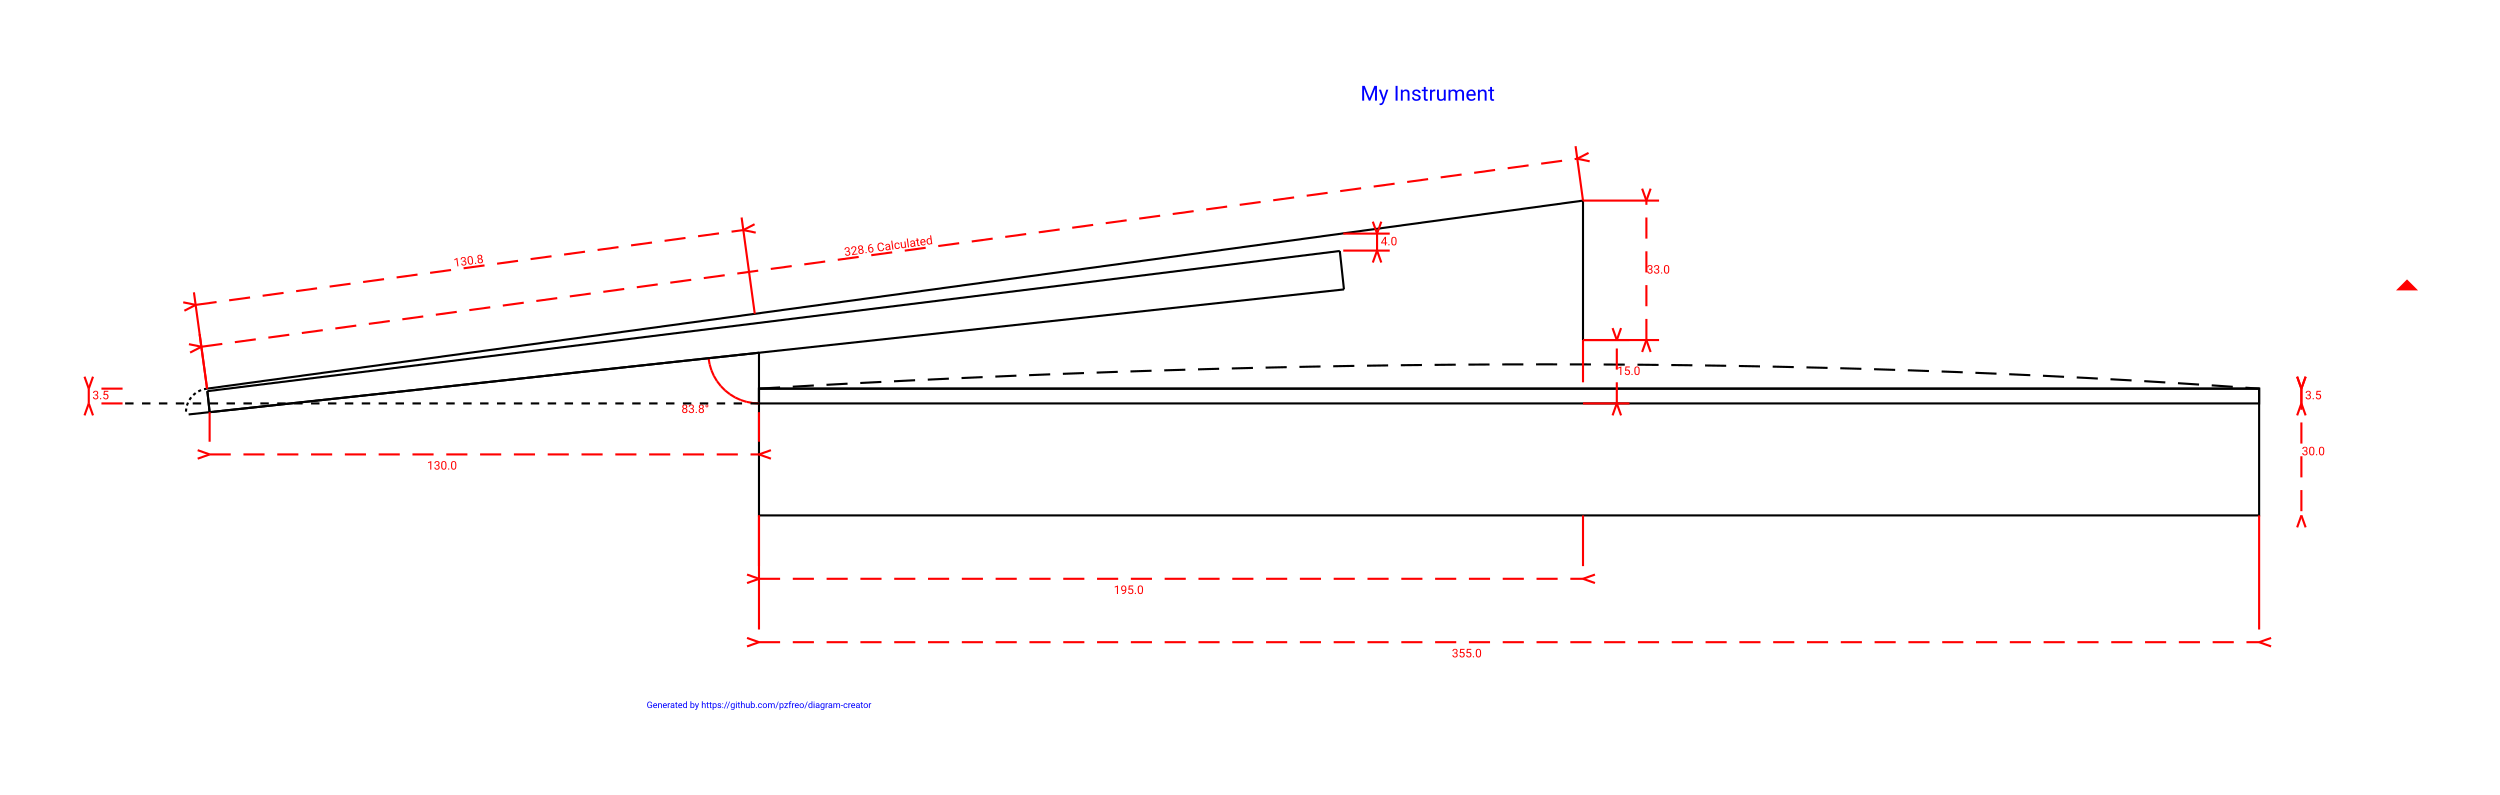
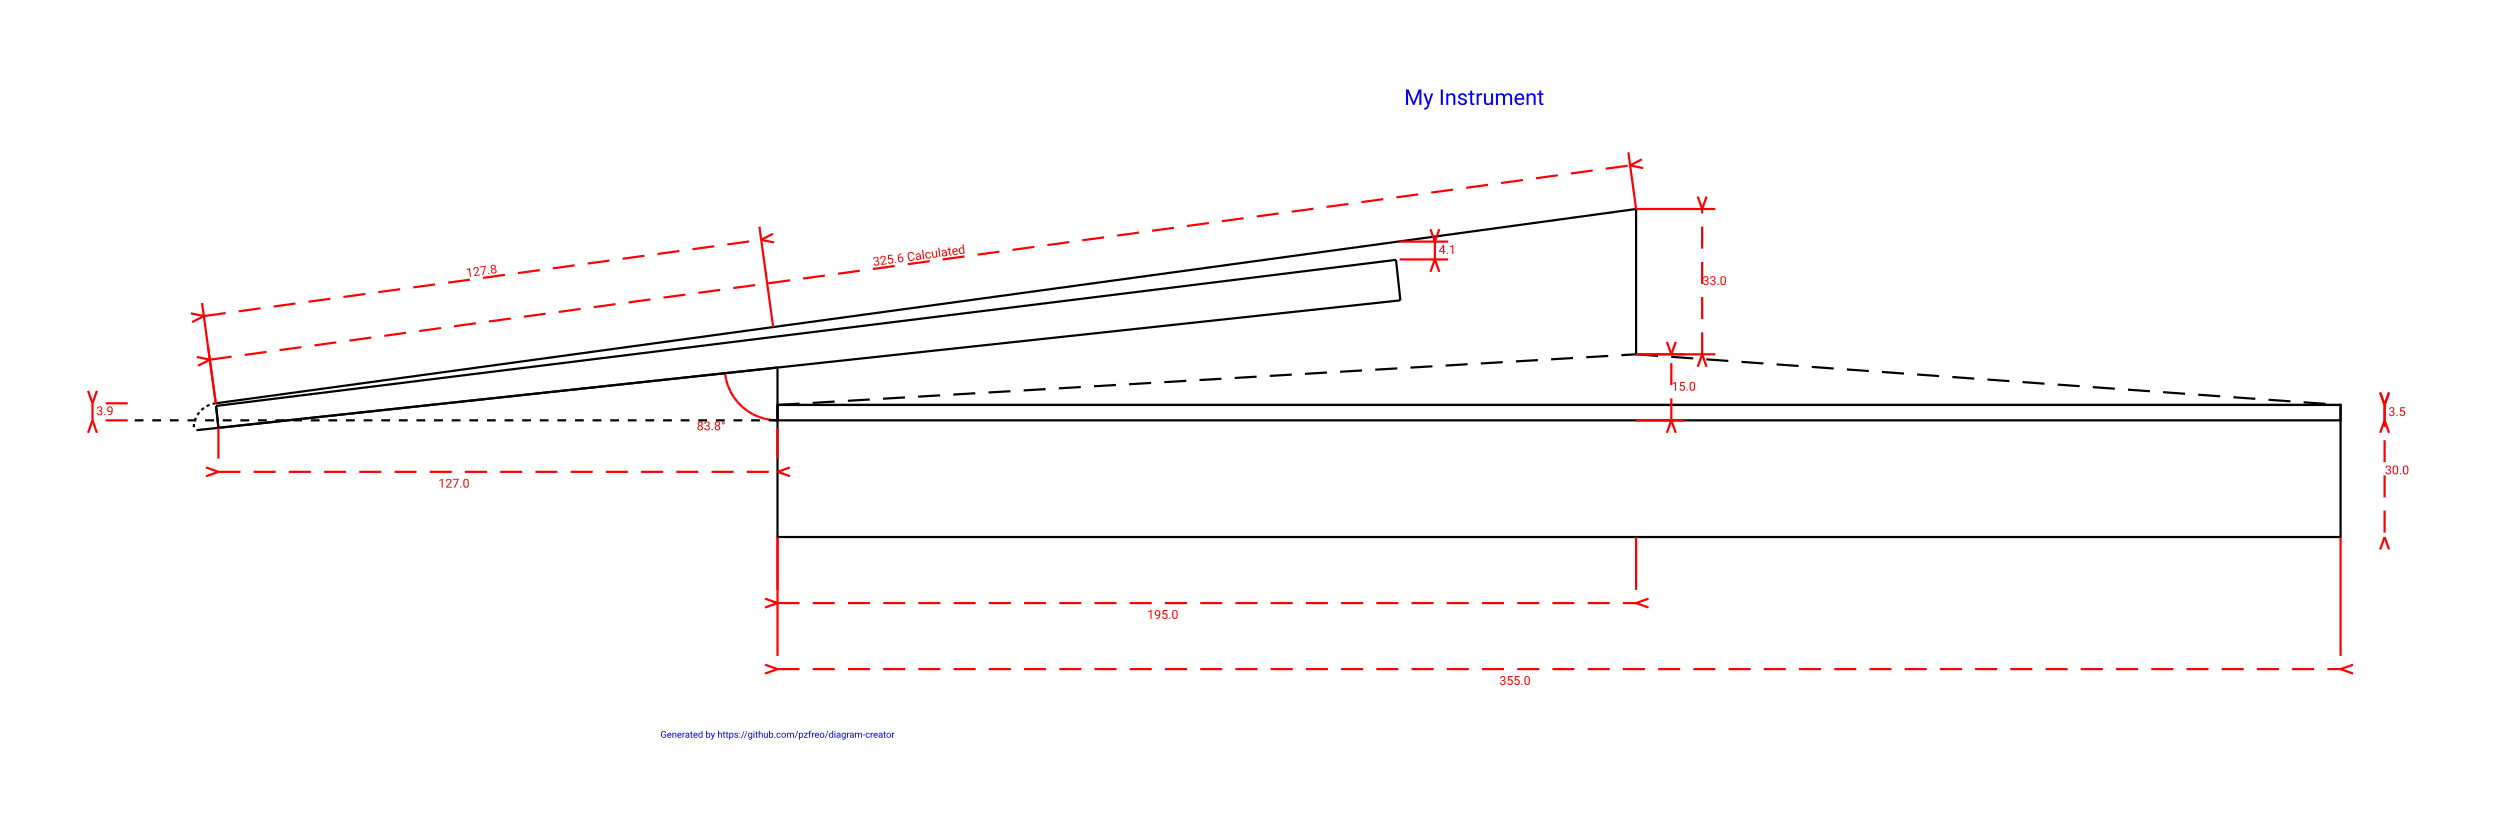
- <svg xmlns="http://www.w3.org/2000/svg" viewBox="-179.607 -95.469 591.607 188.028" width="591.607mm" height="188.028mm">
+ <svg xmlns="http://www.w3.org/2000/svg" viewBox="-176.587 -95.469 567.796 188.028" width="567.796mm" height="188.028mm">
  <g transform="scale(1,-1)">
    <path d="M 0.0,0.0 L 355.0,0.0 L 355.0,3.5 L 0.0,3.5 Z" stroke="rgb(0,0,0)" stroke-width="0.5" fill="none" />
    <path d="M 0.0,-26.5 L 355.0,-26.5 L 355.0,3.5 L 0.0,3.5 Z" stroke="rgb(0,0,0)" stroke-width="0.5" fill="none" />
-     <path d="M 0,3.5 Q 195.0,15.0 355.0,3.5" stroke="rgb(0,0,0)" stroke-width="0.5" fill="none" stroke-dasharray="5,3" />
+     <path d="M 0,3.5 L 195.0,15.0" stroke="rgb(0,0,0)" stroke-width="0.5" fill="none" stroke-dasharray="5,3" />
+     <path d="M 195.0,15.0 L 355.0,3.5" stroke="rgb(0,0,0)" stroke-width="0.5" fill="none" stroke-dasharray="5,3" />
    <path d="M 195.0,15.0 L 195.0,48.0" stroke="rgb(0,0,0)" stroke-width="0.5" fill="none" />
-     <path d="M 195.0,5.0 L 195.0,15.0" stroke="rgb(255,0,0)" stroke-width="0.5" fill="none" />
-     <path d="M 390.0,29.0 L 388.0,27.0 L 392.0,27.0 Z" stroke="rgb(255,0,0)" stroke-width="0.5" fill="rgb(255,0,0)" />
    <path d="M 0,0 L 0,12.0" stroke="rgb(0,0,0)" stroke-width="0.5" fill="none" />
-     <path d="M 0,12.0 L -130.0,-2.067" stroke="rgb(0,0,0)" stroke-width="0.5" fill="none" />
-     <path d="M -130.602,3.501 L -131.324,3.374" stroke="rgb(0,0,0)" stroke-width="0.5" fill="none" stroke-dasharray="5,3" />
-     <path d="M -132.023,3.155 L -132.687,2.846" stroke="rgb(0,0,0)" stroke-width="0.5" fill="none" stroke-dasharray="5,3" />
-     <path d="M -133.305,2.454 L -133.867,1.983" stroke="rgb(0,0,0)" stroke-width="0.5" fill="none" stroke-dasharray="5,3" />
-     <path d="M -134.363,1.444 L -134.784,0.845" stroke="rgb(0,0,0)" stroke-width="0.5" fill="none" stroke-dasharray="5,3" />
-     <path d="M -135.123,0.195 L -135.374,-0.493" stroke="rgb(0,0,0)" stroke-width="0.5" fill="none" stroke-dasharray="5,3" />
-     <path d="M -135.534,-1.208 L -135.599,-1.937" stroke="rgb(0,0,0)" stroke-width="0.5" fill="none" stroke-dasharray="5,3" />
-     <path d="M -130.0,-2.067 L -130.602,3.501" stroke="rgb(0,0,0)" stroke-width="0.5" fill="none" stroke-dasharray="5,3" />
-     <path d="M -130.0,-2.067 L -135.568,-2.669" stroke="rgb(0,0,0)" stroke-width="0.5" fill="none" stroke-dasharray="5,3" />
-     <path d="M -11.93,10.709 L -11.685,9.268" stroke="rgb(255,0,0)" stroke-width="0.5" fill="none" stroke-dasharray="5,3" />
-     <path d="M -11.685,9.268 L -11.266,7.867" stroke="rgb(255,0,0)" stroke-width="0.5" fill="none" stroke-dasharray="5,3" />
-     <path d="M -11.266,7.867 L -10.68,6.528" stroke="rgb(255,0,0)" stroke-width="0.5" fill="none" stroke-dasharray="5,3" />
-     <path d="M -10.68,6.528 L -9.935,5.269" stroke="rgb(255,0,0)" stroke-width="0.5" fill="none" stroke-dasharray="5,3" />
-     <path d="M -9.935,5.269 L -9.042,4.111" stroke="rgb(255,0,0)" stroke-width="0.5" fill="none" stroke-dasharray="5,3" />
-     <path d="M -9.042,4.111 L -8.016,3.07" stroke="rgb(255,0,0)" stroke-width="0.5" fill="none" stroke-dasharray="5,3" />
-     <path d="M -8.016,3.07 L -6.87,2.161" stroke="rgb(255,0,0)" stroke-width="0.5" fill="none" stroke-dasharray="5,3" />
-     <path d="M -6.87,2.161 L -5.623,1.399" stroke="rgb(255,0,0)" stroke-width="0.5" fill="none" stroke-dasharray="5,3" />
-     <path d="M -5.623,1.399 L -4.292,0.794" stroke="rgb(255,0,0)" stroke-width="0.5" fill="none" stroke-dasharray="5,3" />
-     <path d="M -4.292,0.794 L -2.897,0.355" stroke="rgb(255,0,0)" stroke-width="0.5" fill="none" stroke-dasharray="5,3" />
-     <path d="M -2.897,0.355 L -1.459,0.089" stroke="rgb(255,0,0)" stroke-width="0.5" fill="none" stroke-dasharray="5,3" />
-     <path d="M -1.459,0.089 L 7.347880794884119e-16,0.0" stroke="rgb(255,0,0)" stroke-width="0.5" fill="none" stroke-dasharray="5,3" />
-     <text x="0" y="0" font-family="Roboto" font-size="2.822" fill="rgb(255,0,0)" text-anchor="middle" dominant-baseline="middle" transform="translate(-15.07704 -1.491475) scale(1 -1)">83.8°</text>
-     <path d="M -130.0,-2.067 L 138.433,26.979" stroke="rgb(0,0,0)" stroke-width="0.5" fill="none" />
-     <path d="M -130.0,-2.067 L -130.538,2.904" stroke="rgb(0,0,0)" stroke-width="0.5" fill="none" />
-     <path d="M -130.538,2.904 L 137.448,36.08" stroke="rgb(0,0,0)" stroke-width="0.5" fill="none" />
-     <path d="M 138.433,26.979 L 137.448,36.08" stroke="rgb(0,0,0)" stroke-width="0.5" fill="none" />
-     <path d="M 0,0 L -150.602,0" stroke="rgb(0,0,0)" stroke-width="0.5" fill="none" stroke-dasharray="2,2" />
-     <path d="M -130.602,3.501 L 195.0,48.0" stroke="rgb(0,0,0)" stroke-width="0.5" fill="none" />
-     <path d="M -150.602,0 L -155.602,0" stroke="rgb(255,0,0)" stroke-width="0.5" fill="none" />
-     <path d="M -150.602,3.501 L -155.602,3.501" stroke="rgb(255,0,0)" stroke-width="0.5" fill="none" />
-     <path d="M -158.602,0 L -158.602,3.501" stroke="rgb(255,0,0)" stroke-width="0.5" fill="none" stroke-dasharray="5,3" />
-     <path d="M -158.602,0 L -159.607,-2.827" stroke="rgb(255,0,0)" stroke-width="0.5" fill="none" />
-     <path d="M -158.602,0 L -157.597,-2.827" stroke="rgb(255,0,0)" stroke-width="0.5" fill="none" />
-     <path d="M -158.602,3.501 L -157.597,6.327" stroke="rgb(255,0,0)" stroke-width="0.5" fill="none" />
-     <path d="M -158.602,3.501 L -159.607,6.327" stroke="rgb(255,0,0)" stroke-width="0.5" fill="none" />
-     <text x="0" y="0" font-family="Roboto" font-size="2.822" fill="rgb(255,0,0)" text-anchor="middle" dominant-baseline="middle" transform="translate(-155.7802 1.750346) scale(1 -1)">3.5</text>
-     <path d="M -130.602,3.501 L -132.363,16.381" stroke="rgb(255,0,0)" stroke-width="0.5" fill="none" />
-     <path d="M 195.0,48.0 L 193.24,60.88" stroke="rgb(255,0,0)" stroke-width="0.5" fill="none" />
-     <path d="M -131.957,13.409 L 193.646,57.908" stroke="rgb(255,0,0)" stroke-width="0.5" fill="none" stroke-dasharray="5,3" />
-     <path d="M -131.957,13.409 L -134.893,14.022" stroke="rgb(255,0,0)" stroke-width="0.5" fill="none" />
-     <path d="M -131.957,13.409 L -134.621,12.03" stroke="rgb(255,0,0)" stroke-width="0.5" fill="none" />
-     <path d="M 193.646,57.908 L 196.583,57.295" stroke="rgb(255,0,0)" stroke-width="0.5" fill="none" />
-     <path d="M 193.646,57.908 L 196.31,59.286" stroke="rgb(255,0,0)" stroke-width="0.5" fill="none" />
-     <text x="0" y="0" font-family="Roboto" font-size="2.822" fill="rgb(255,0,0)" text-anchor="middle" dominant-baseline="middle" transform="translate(30.65361 37.05636) scale(1 -1) rotate(-7.782264)">328.6 Calculated</text>
-     <path d="M -130.602,3.501 L -133.717,26.289" stroke="rgb(255,0,0)" stroke-width="0.5" fill="none" />
-     <path d="M -0.997,21.214 L -4.111,44.002" stroke="rgb(255,0,0)" stroke-width="0.5" fill="none" />
-     <path d="M -133.311,23.316 L -3.705,41.029" stroke="rgb(255,0,0)" stroke-width="0.5" fill="none" stroke-dasharray="5,3" />
-     <path d="M -133.311,23.316 L -136.247,23.929" stroke="rgb(255,0,0)" stroke-width="0.5" fill="none" />
-     <path d="M -133.311,23.316 L -135.975,21.938" stroke="rgb(255,0,0)" stroke-width="0.5" fill="none" />
-     <path d="M -3.705,41.029 L -0.768,40.416" stroke="rgb(255,0,0)" stroke-width="0.5" fill="none" />
-     <path d="M -3.705,41.029 L -1.041,42.408" stroke="rgb(255,0,0)" stroke-width="0.5" fill="none" />
-     <text x="0" y="0" font-family="Roboto" font-size="2.822" fill="rgb(255,0,0)" text-anchor="middle" dominant-baseline="middle" transform="translate(-68.69896 33.57104) scale(1 -1) rotate(-7.782264)">130.8</text>
-     <path d="M 138.265,36.168 L 149.265,36.168" stroke="rgb(255,0,0)" stroke-width="0.5" fill="none" />
-     <path d="M 138.265,40.187 L 149.265,40.187" stroke="rgb(255,0,0)" stroke-width="0.5" fill="none" />
-     <path d="M 146.265,36.168 L 146.265,40.187" stroke="rgb(255,0,0)" stroke-width="0.5" fill="none" stroke-dasharray="5,3" />
-     <path d="M 146.265,36.168 L 145.26,33.342" stroke="rgb(255,0,0)" stroke-width="0.5" fill="none" />
-     <path d="M 146.265,36.168 L 147.27,33.342" stroke="rgb(255,0,0)" stroke-width="0.5" fill="none" />
-     <path d="M 146.265,40.187 L 147.27,43.013" stroke="rgb(255,0,0)" stroke-width="0.5" fill="none" />
-     <path d="M 146.265,40.187 L 145.26,43.013" stroke="rgb(255,0,0)" stroke-width="0.5" fill="none" />
-     <text x="0" y="0" font-family="Roboto" font-size="2.822" fill="rgb(255,0,0)" text-anchor="middle" dominant-baseline="middle" transform="translate(149.0877 38.17763) scale(1 -1)">4.0</text>
-     <path d="M -130.0,-2.067 L -130.0,-9.067" stroke="rgb(255,0,0)" stroke-width="0.5" fill="none" />
-     <path d="M 0,-2.067 L 0,-9.067" stroke="rgb(255,0,0)" stroke-width="0.5" fill="none" />
-     <path d="M -130.0,-12.067 L 0,-12.067" stroke="rgb(255,0,0)" stroke-width="0.5" fill="none" stroke-dasharray="5,3" />
-     <path d="M -130.0,-12.067 L -132.827,-11.062" stroke="rgb(255,0,0)" stroke-width="0.5" fill="none" />
-     <path d="M -130.0,-12.067 L -132.827,-13.072" stroke="rgb(255,0,0)" stroke-width="0.5" fill="none" />
-     <path d="M 0,-12.067 L 2.827,-13.072" stroke="rgb(255,0,0)" stroke-width="0.5" fill="none" />
-     <path d="M 0,-12.067 L 2.827,-11.062" stroke="rgb(255,0,0)" stroke-width="0.5" fill="none" />
-     <text x="0" y="0" font-family="Roboto" font-size="2.822" fill="rgb(255,0,0)" text-anchor="middle" dominant-baseline="middle" transform="translate(-75.0 -14.88903) scale(1 -1)">130.0</text>
+     <path d="M 0,12.0 L -126.982,-1.694" stroke="rgb(0,0,0)" stroke-width="0.5" fill="none" />
+     <path d="M -127.582,3.874 L -128.304,3.748" stroke="rgb(0,0,0)" stroke-width="0.5" fill="none" stroke-dasharray="5,3" />
+     <path d="M -129.003,3.529 L -129.667,3.22" stroke="rgb(0,0,0)" stroke-width="0.5" fill="none" stroke-dasharray="5,3" />
+     <path d="M -130.286,2.828 L -130.847,2.358" stroke="rgb(0,0,0)" stroke-width="0.5" fill="none" stroke-dasharray="5,3" />
+     <path d="M -131.343,1.818 L -131.764,1.219" stroke="rgb(0,0,0)" stroke-width="0.5" fill="none" stroke-dasharray="5,3" />
+     <path d="M -132.104,0.57 L -132.355,-0.118" stroke="rgb(0,0,0)" stroke-width="0.5" fill="none" stroke-dasharray="5,3" />
+     <path d="M -132.515,-0.833 L -132.58,-1.563" stroke="rgb(0,0,0)" stroke-width="0.5" fill="none" stroke-dasharray="5,3" />
+     <path d="M -126.982,-1.694 L -127.582,3.874" stroke="rgb(0,0,0)" stroke-width="0.5" fill="none" stroke-dasharray="5,3" />
+     <path d="M -126.982,-1.694 L -132.549,-2.294" stroke="rgb(0,0,0)" stroke-width="0.5" fill="none" stroke-dasharray="5,3" />
+     <path d="M -11.931,10.713 L -11.686,9.272" stroke="rgb(255,0,0)" stroke-width="0.5" fill="none" stroke-dasharray="5,3" />
+     <path d="M -11.686,9.272 L -11.267,7.87" stroke="rgb(255,0,0)" stroke-width="0.5" fill="none" stroke-dasharray="5,3" />
+     <path d="M -11.267,7.87 L -10.681,6.53" stroke="rgb(255,0,0)" stroke-width="0.5" fill="none" stroke-dasharray="5,3" />
+     <path d="M -10.681,6.53 L -9.936,5.272" stroke="rgb(255,0,0)" stroke-width="0.5" fill="none" stroke-dasharray="5,3" />
+     <path d="M -9.936,5.272 L -9.044,4.113" stroke="rgb(255,0,0)" stroke-width="0.5" fill="none" stroke-dasharray="5,3" />
+     <path d="M -9.044,4.113 L -8.017,3.071" stroke="rgb(255,0,0)" stroke-width="0.5" fill="none" stroke-dasharray="5,3" />
+     <path d="M -8.017,3.071 L -6.872,2.162" stroke="rgb(255,0,0)" stroke-width="0.5" fill="none" stroke-dasharray="5,3" />
+     <path d="M -6.872,2.162 L -5.624,1.4" stroke="rgb(255,0,0)" stroke-width="0.5" fill="none" stroke-dasharray="5,3" />
+     <path d="M -5.624,1.4 L -4.293,0.794" stroke="rgb(255,0,0)" stroke-width="0.5" fill="none" stroke-dasharray="5,3" />
+     <path d="M -4.293,0.794 L -2.898,0.355" stroke="rgb(255,0,0)" stroke-width="0.5" fill="none" stroke-dasharray="5,3" />
+     <path d="M -2.898,0.355 L -1.46,0.089" stroke="rgb(255,0,0)" stroke-width="0.5" fill="none" stroke-dasharray="5,3" />
+     <path d="M -1.46,0.089 L 7.347880794884119e-16,0.0" stroke="rgb(255,0,0)" stroke-width="0.5" fill="none" stroke-dasharray="5,3" />
+     <text x="0" y="0" font-family="Roboto, Arial, sans-serif" font-size="2.822" fill="rgb(255,0,0)" text-anchor="middle" dominant-baseline="middle" transform="translate(-15.07921 -1.489527) scale(1 -1)">83.8°</text>
+     <path d="M -126.982,-1.694 L 141.462,27.256" stroke="rgb(0,0,0)" stroke-width="0.5" fill="none" />
+     <path d="M -126.982,-1.694 L -127.518,3.277" stroke="rgb(0,0,0)" stroke-width="0.5" fill="none" />
+     <path d="M -127.518,3.277 L 140.47,36.455" stroke="rgb(0,0,0)" stroke-width="0.5" fill="none" />
+     <path d="M 141.462,27.256 L 140.47,36.455" stroke="rgb(0,0,0)" stroke-width="0.5" fill="none" />
+     <path d="M 0,0 L -147.582,0" stroke="rgb(0,0,0)" stroke-width="0.5" fill="none" stroke-dasharray="2,2" />
+     <path d="M -127.582,3.874 L 195.0,48.0" stroke="rgb(0,0,0)" stroke-width="0.5" fill="none" />
+     <path d="M -147.582,0 L -152.582,0" stroke="rgb(255,0,0)" stroke-width="0.5" fill="none" />
+     <path d="M -147.582,3.874 L -152.582,3.874" stroke="rgb(255,0,0)" stroke-width="0.5" fill="none" />
+     <path d="M -155.582,0 L -155.582,3.874" stroke="rgb(255,0,0)" stroke-width="0.5" fill="none" stroke-dasharray="5,3" />
+     <path d="M -155.582,0 L -156.587,-2.827" stroke="rgb(255,0,0)" stroke-width="0.5" fill="none" />
+     <path d="M -155.582,0 L -154.577,-2.827" stroke="rgb(255,0,0)" stroke-width="0.5" fill="none" />
+     <path d="M -155.582,3.874 L -154.577,6.7" stroke="rgb(255,0,0)" stroke-width="0.5" fill="none" />
+     <path d="M -155.582,3.874 L -156.587,6.7" stroke="rgb(255,0,0)" stroke-width="0.5" fill="none" />
+     <text x="0" y="0" font-family="Roboto, Arial, sans-serif" font-size="2.822" fill="rgb(255,0,0)" text-anchor="middle" dominant-baseline="middle" transform="translate(-152.7599 1.936833) scale(1 -1)">3.9</text>
+     <path d="M -127.582,3.874 L -129.344,16.754" stroke="rgb(255,0,0)" stroke-width="0.5" fill="none" />
+     <path d="M 195.0,48.0 L 193.238,60.88" stroke="rgb(255,0,0)" stroke-width="0.5" fill="none" />
+     <path d="M -128.937,13.781 L 193.645,57.908" stroke="rgb(255,0,0)" stroke-width="0.5" fill="none" stroke-dasharray="5,3" />
+     <path d="M -128.937,13.781 L -131.874,14.394" stroke="rgb(255,0,0)" stroke-width="0.5" fill="none" />
+     <path d="M -128.937,13.781 L -131.602,12.403" stroke="rgb(255,0,0)" stroke-width="0.5" fill="none" />
+     <path d="M 193.645,57.908 L 196.581,57.295" stroke="rgb(255,0,0)" stroke-width="0.5" fill="none" />
+     <path d="M 193.645,57.908 L 196.309,59.287" stroke="rgb(255,0,0)" stroke-width="0.5" fill="none" />
+     <text x="0" y="0" font-family="Roboto, Arial, sans-serif" font-size="2.822" fill="rgb(255,0,0)" text-anchor="middle" dominant-baseline="middle" transform="translate(32.16242 37.24266) scale(1 -1) rotate(-7.789205)">325.6 Calculated</text>
+     <path d="M -127.582,3.874 L -130.699,26.661" stroke="rgb(255,0,0)" stroke-width="0.5" fill="none" />
+     <path d="M -0.991,21.19 L -4.108,43.978" stroke="rgb(255,0,0)" stroke-width="0.5" fill="none" />
+     <path d="M -130.293,23.689 L -3.702,41.006" stroke="rgb(255,0,0)" stroke-width="0.5" fill="none" stroke-dasharray="5,3" />
+     <path d="M -130.293,23.689 L -133.229,24.302" stroke="rgb(255,0,0)" stroke-width="0.5" fill="none" />
+     <path d="M -130.293,23.689 L -132.957,22.31" stroke="rgb(255,0,0)" stroke-width="0.5" fill="none" />
+     <path d="M -3.702,41.006 L -0.765,40.393" stroke="rgb(255,0,0)" stroke-width="0.5" fill="none" />
+     <path d="M -3.702,41.006 L -1.037,42.384" stroke="rgb(255,0,0)" stroke-width="0.5" fill="none" />
+     <text x="0" y="0" font-family="Roboto, Arial, sans-serif" font-size="2.822" fill="rgb(255,0,0)" text-anchor="middle" dominant-baseline="middle" transform="translate(-67.18842 33.74548) scale(1 -1) rotate(-7.789205)">127.8</text>
+     <path d="M 141.298,36.544 L 152.298,36.544" stroke="rgb(255,0,0)" stroke-width="0.5" fill="none" />
+     <path d="M 141.298,40.594 L 152.298,40.594" stroke="rgb(255,0,0)" stroke-width="0.5" fill="none" />
+     <path d="M 149.298,36.544 L 149.298,40.594" stroke="rgb(255,0,0)" stroke-width="0.5" fill="none" stroke-dasharray="5,3" />
+     <path d="M 149.298,36.544 L 148.293,33.718" stroke="rgb(255,0,0)" stroke-width="0.5" fill="none" />
+     <path d="M 149.298,36.544 L 150.303,33.718" stroke="rgb(255,0,0)" stroke-width="0.5" fill="none" />
+     <path d="M 149.298,40.594 L 150.303,43.421" stroke="rgb(255,0,0)" stroke-width="0.5" fill="none" />
+     <path d="M 149.298,40.594 L 148.293,43.421" stroke="rgb(255,0,0)" stroke-width="0.5" fill="none" />
+     <text x="0" y="0" font-family="Roboto, Arial, sans-serif" font-size="2.822" fill="rgb(255,0,0)" text-anchor="middle" dominant-baseline="middle" transform="translate(152.1204 38.56927) scale(1 -1)">4.1</text>
+     <path d="M -126.982,-1.694 L -126.982,-8.694" stroke="rgb(255,0,0)" stroke-width="0.5" fill="none" />
+     <path d="M 0,-1.694 L 0,-8.694" stroke="rgb(255,0,0)" stroke-width="0.5" fill="none" />
+     <path d="M -126.982,-11.694 L 0,-11.694" stroke="rgb(255,0,0)" stroke-width="0.5" fill="none" stroke-dasharray="5,3" />
+     <path d="M -126.982,-11.694 L -129.808,-10.689" stroke="rgb(255,0,0)" stroke-width="0.5" fill="none" />
+     <path d="M -126.982,-11.694 L -129.808,-12.699" stroke="rgb(255,0,0)" stroke-width="0.5" fill="none" />
+     <path d="M 0,-11.694 L 2.827,-12.699" stroke="rgb(255,0,0)" stroke-width="0.5" fill="none" />
+     <path d="M 0,-11.694 L 2.827,-10.689" stroke="rgb(255,0,0)" stroke-width="0.5" fill="none" />
+     <text x="0" y="0" font-family="Roboto, Arial, sans-serif" font-size="2.822" fill="rgb(255,0,0)" text-anchor="middle" dominant-baseline="middle" transform="translate(-73.49083 -14.51628) scale(1 -1)">127.0</text>
    <path d="M 195.0,0 L 206.0,0" stroke="rgb(255,0,0)" stroke-width="0.5" fill="none" />
    <path d="M 195.0,15.0 L 206.0,15.0" stroke="rgb(255,0,0)" stroke-width="0.5" fill="none" />
    <path d="M 203.0,0 L 203.0,15.0" stroke="rgb(255,0,0)" stroke-width="0.5" fill="none" stroke-dasharray="5,3" />
    <path d="M 203.0,0 L 201.995,-2.827" stroke="rgb(255,0,0)" stroke-width="0.5" fill="none" />
    <path d="M 203.0,0 L 204.005,-2.827" stroke="rgb(255,0,0)" stroke-width="0.5" fill="none" />
    <path d="M 203.0,15.0 L 204.005,17.827" stroke="rgb(255,0,0)" stroke-width="0.5" fill="none" />
    <path d="M 203.0,15.0 L 201.995,17.827" stroke="rgb(255,0,0)" stroke-width="0.5" fill="none" />
-     <text x="0" y="0" font-family="Roboto" font-size="2.822" fill="rgb(255,0,0)" text-anchor="middle" dominant-baseline="middle" transform="translate(205.8222 7.5) scale(1 -1)">15.0</text>
+     <text x="0" y="0" font-family="Roboto, Arial, sans-serif" font-size="2.822" fill="rgb(255,0,0)" text-anchor="middle" dominant-baseline="middle" transform="translate(205.8222 7.5) scale(1 -1)">15.0</text>
    <path d="M 0,-26.5 L 0,-38.5" stroke="rgb(255,0,0)" stroke-width="0.5" fill="none" />
    <path d="M 195.0,-26.5 L 195.0,-38.5" stroke="rgb(255,0,0)" stroke-width="0.5" fill="none" />
    <path d="M 0,-41.5 L 195.0,-41.5" stroke="rgb(255,0,0)" stroke-width="0.5" fill="none" stroke-dasharray="5,3" />
    <path d="M 0,-41.5 L -2.827,-40.495" stroke="rgb(255,0,0)" stroke-width="0.5" fill="none" />
    <path d="M 0,-41.5 L -2.827,-42.505" stroke="rgb(255,0,0)" stroke-width="0.5" fill="none" />
    <path d="M 195.0,-41.5 L 197.827,-42.505" stroke="rgb(255,0,0)" stroke-width="0.5" fill="none" />
    <path d="M 195.0,-41.5 L 197.827,-40.495" stroke="rgb(255,0,0)" stroke-width="0.5" fill="none" />
-     <text x="0" y="0" font-family="Roboto" font-size="2.822" fill="rgb(255,0,0)" text-anchor="middle" dominant-baseline="middle" transform="translate(87.5 -44.32222) scale(1 -1)">195.0</text>
+     <text x="0" y="0" font-family="Roboto, Arial, sans-serif" font-size="2.822" fill="rgb(255,0,0)" text-anchor="middle" dominant-baseline="middle" transform="translate(87.5 -44.32222) scale(1 -1)">195.0</text>
    <path d="M 0,-26.5 L 0,-53.5" stroke="rgb(255,0,0)" stroke-width="0.5" fill="none" />
    <path d="M 355.0,-26.5 L 355.0,-53.5" stroke="rgb(255,0,0)" stroke-width="0.5" fill="none" />
    <path d="M 0,-56.5 L 355.0,-56.5" stroke="rgb(255,0,0)" stroke-width="0.5" fill="none" stroke-dasharray="5,3" />
    <path d="M 0,-56.5 L -2.827,-55.495" stroke="rgb(255,0,0)" stroke-width="0.5" fill="none" />
    <path d="M 0,-56.5 L -2.827,-57.505" stroke="rgb(255,0,0)" stroke-width="0.5" fill="none" />
    <path d="M 355.0,-56.5 L 357.827,-57.505" stroke="rgb(255,0,0)" stroke-width="0.5" fill="none" />
    <path d="M 355.0,-56.5 L 357.827,-55.495" stroke="rgb(255,0,0)" stroke-width="0.5" fill="none" />
-     <text x="0" y="0" font-family="Roboto" font-size="2.822" fill="rgb(255,0,0)" text-anchor="middle" dominant-baseline="middle" transform="translate(167.5 -59.32222) scale(1 -1)">355.0</text>
+     <text x="0" y="0" font-family="Roboto, Arial, sans-serif" font-size="2.822" fill="rgb(255,0,0)" text-anchor="middle" dominant-baseline="middle" transform="translate(167.5 -59.32222) scale(1 -1)">355.0</text>
    <path d="M 365.0,3.5 L 365.0,-26.5" stroke="rgb(255,0,0)" stroke-width="0.5" fill="none" stroke-dasharray="5,3" />
    <path d="M 365.0,3.5 L 366.005,6.327" stroke="rgb(255,0,0)" stroke-width="0.5" fill="none" />
    <path d="M 365.0,3.5 L 363.995,6.327" stroke="rgb(255,0,0)" stroke-width="0.5" fill="none" />
    <path d="M 365.0,-26.5 L 363.995,-29.327" stroke="rgb(255,0,0)" stroke-width="0.5" fill="none" />
    <path d="M 365.0,-26.5 L 366.005,-29.327" stroke="rgb(255,0,0)" stroke-width="0.5" fill="none" />
-     <text x="0" y="0" font-family="Roboto" font-size="2.822" fill="rgb(255,0,0)" text-anchor="middle" dominant-baseline="middle" transform="translate(367.8222 -11.5) scale(1 -1)">30.0</text>
+     <text x="0" y="0" font-family="Roboto, Arial, sans-serif" font-size="2.822" fill="rgb(255,0,0)" text-anchor="middle" dominant-baseline="middle" transform="translate(367.8222 -11.5) scale(1 -1)">30.0</text>
    <path d="M 365.0,0 L 365.0,3.5" stroke="rgb(255,0,0)" stroke-width="0.5" fill="none" stroke-dasharray="5,3" />
    <path d="M 365.0,0 L 363.995,-2.827" stroke="rgb(255,0,0)" stroke-width="0.5" fill="none" />
    <path d="M 365.0,0 L 366.005,-2.827" stroke="rgb(255,0,0)" stroke-width="0.5" fill="none" />
    <path d="M 365.0,3.5 L 366.005,6.327" stroke="rgb(255,0,0)" stroke-width="0.5" fill="none" />
    <path d="M 365.0,3.5 L 363.995,6.327" stroke="rgb(255,0,0)" stroke-width="0.5" fill="none" />
-     <text x="0" y="0" font-family="Roboto" font-size="2.822" fill="rgb(255,0,0)" text-anchor="middle" dominant-baseline="middle" transform="translate(367.8222 1.75) scale(1 -1)">3.5</text>
+     <text x="0" y="0" font-family="Roboto, Arial, sans-serif" font-size="2.822" fill="rgb(255,0,0)" text-anchor="middle" dominant-baseline="middle" transform="translate(367.8222 1.75) scale(1 -1)">3.5</text>
    <path d="M 195.0,15.0 L 213.0,15.0" stroke="rgb(255,0,0)" stroke-width="0.5" fill="none" />
    <path d="M 195.0,48.0 L 213.0,48.0" stroke="rgb(255,0,0)" stroke-width="0.5" fill="none" />
    <path d="M 210.0,15.0 L 210.0,48.0" stroke="rgb(255,0,0)" stroke-width="0.5" fill="none" stroke-dasharray="5,3" />
    <path d="M 210.0,15.0 L 208.995,12.173" stroke="rgb(255,0,0)" stroke-width="0.5" fill="none" />
    <path d="M 210.0,15.0 L 211.005,12.173" stroke="rgb(255,0,0)" stroke-width="0.5" fill="none" />
    <path d="M 210.0,48.0 L 211.005,50.827" stroke="rgb(255,0,0)" stroke-width="0.5" fill="none" />
    <path d="M 210.0,48.0 L 208.995,50.827" stroke="rgb(255,0,0)" stroke-width="0.5" fill="none" />
-     <text x="0" y="0" font-family="Roboto" font-size="2.822" fill="rgb(255,0,0)" text-anchor="middle" dominant-baseline="middle" transform="translate(212.8222 31.5) scale(1 -1)">33.0</text>
-     <text x="0" y="0" font-family="Roboto" font-size="4.939" fill="rgb(0,0,255)" text-anchor="middle" dominant-baseline="middle" transform="translate(158.2383 73.0) scale(1 -1)">My Instrument</text>
-     <text x="0" y="0" font-family="Roboto" font-size="2.117" fill="rgb(0,0,255)" text-anchor="middle" dominant-baseline="middle" transform="translate(0 -71.5) scale(1 -1)">Generated by https://github.com/pzfreo/diagram-creator</text>
+     <text x="0" y="0" font-family="Roboto, Arial, sans-serif" font-size="2.822" fill="rgb(255,0,0)" text-anchor="middle" dominant-baseline="middle" transform="translate(212.8222 31.5) scale(1 -1)">33.0</text>
+     <text x="0" y="0" font-family="Roboto, Arial, sans-serif" font-size="4.939" fill="rgb(0,0,255)" text-anchor="middle" dominant-baseline="middle" transform="translate(158.2383 73.0) scale(1 -1)">My Instrument</text>
+     <text x="0" y="0" font-family="Roboto, Arial, sans-serif" font-size="2.117" fill="rgb(0,0,255)" text-anchor="middle" dominant-baseline="middle" transform="translate(0 -71.5) scale(1 -1)">Generated by https://github.com/pzfreo/diagram-creator</text>
  </g>
</svg>
